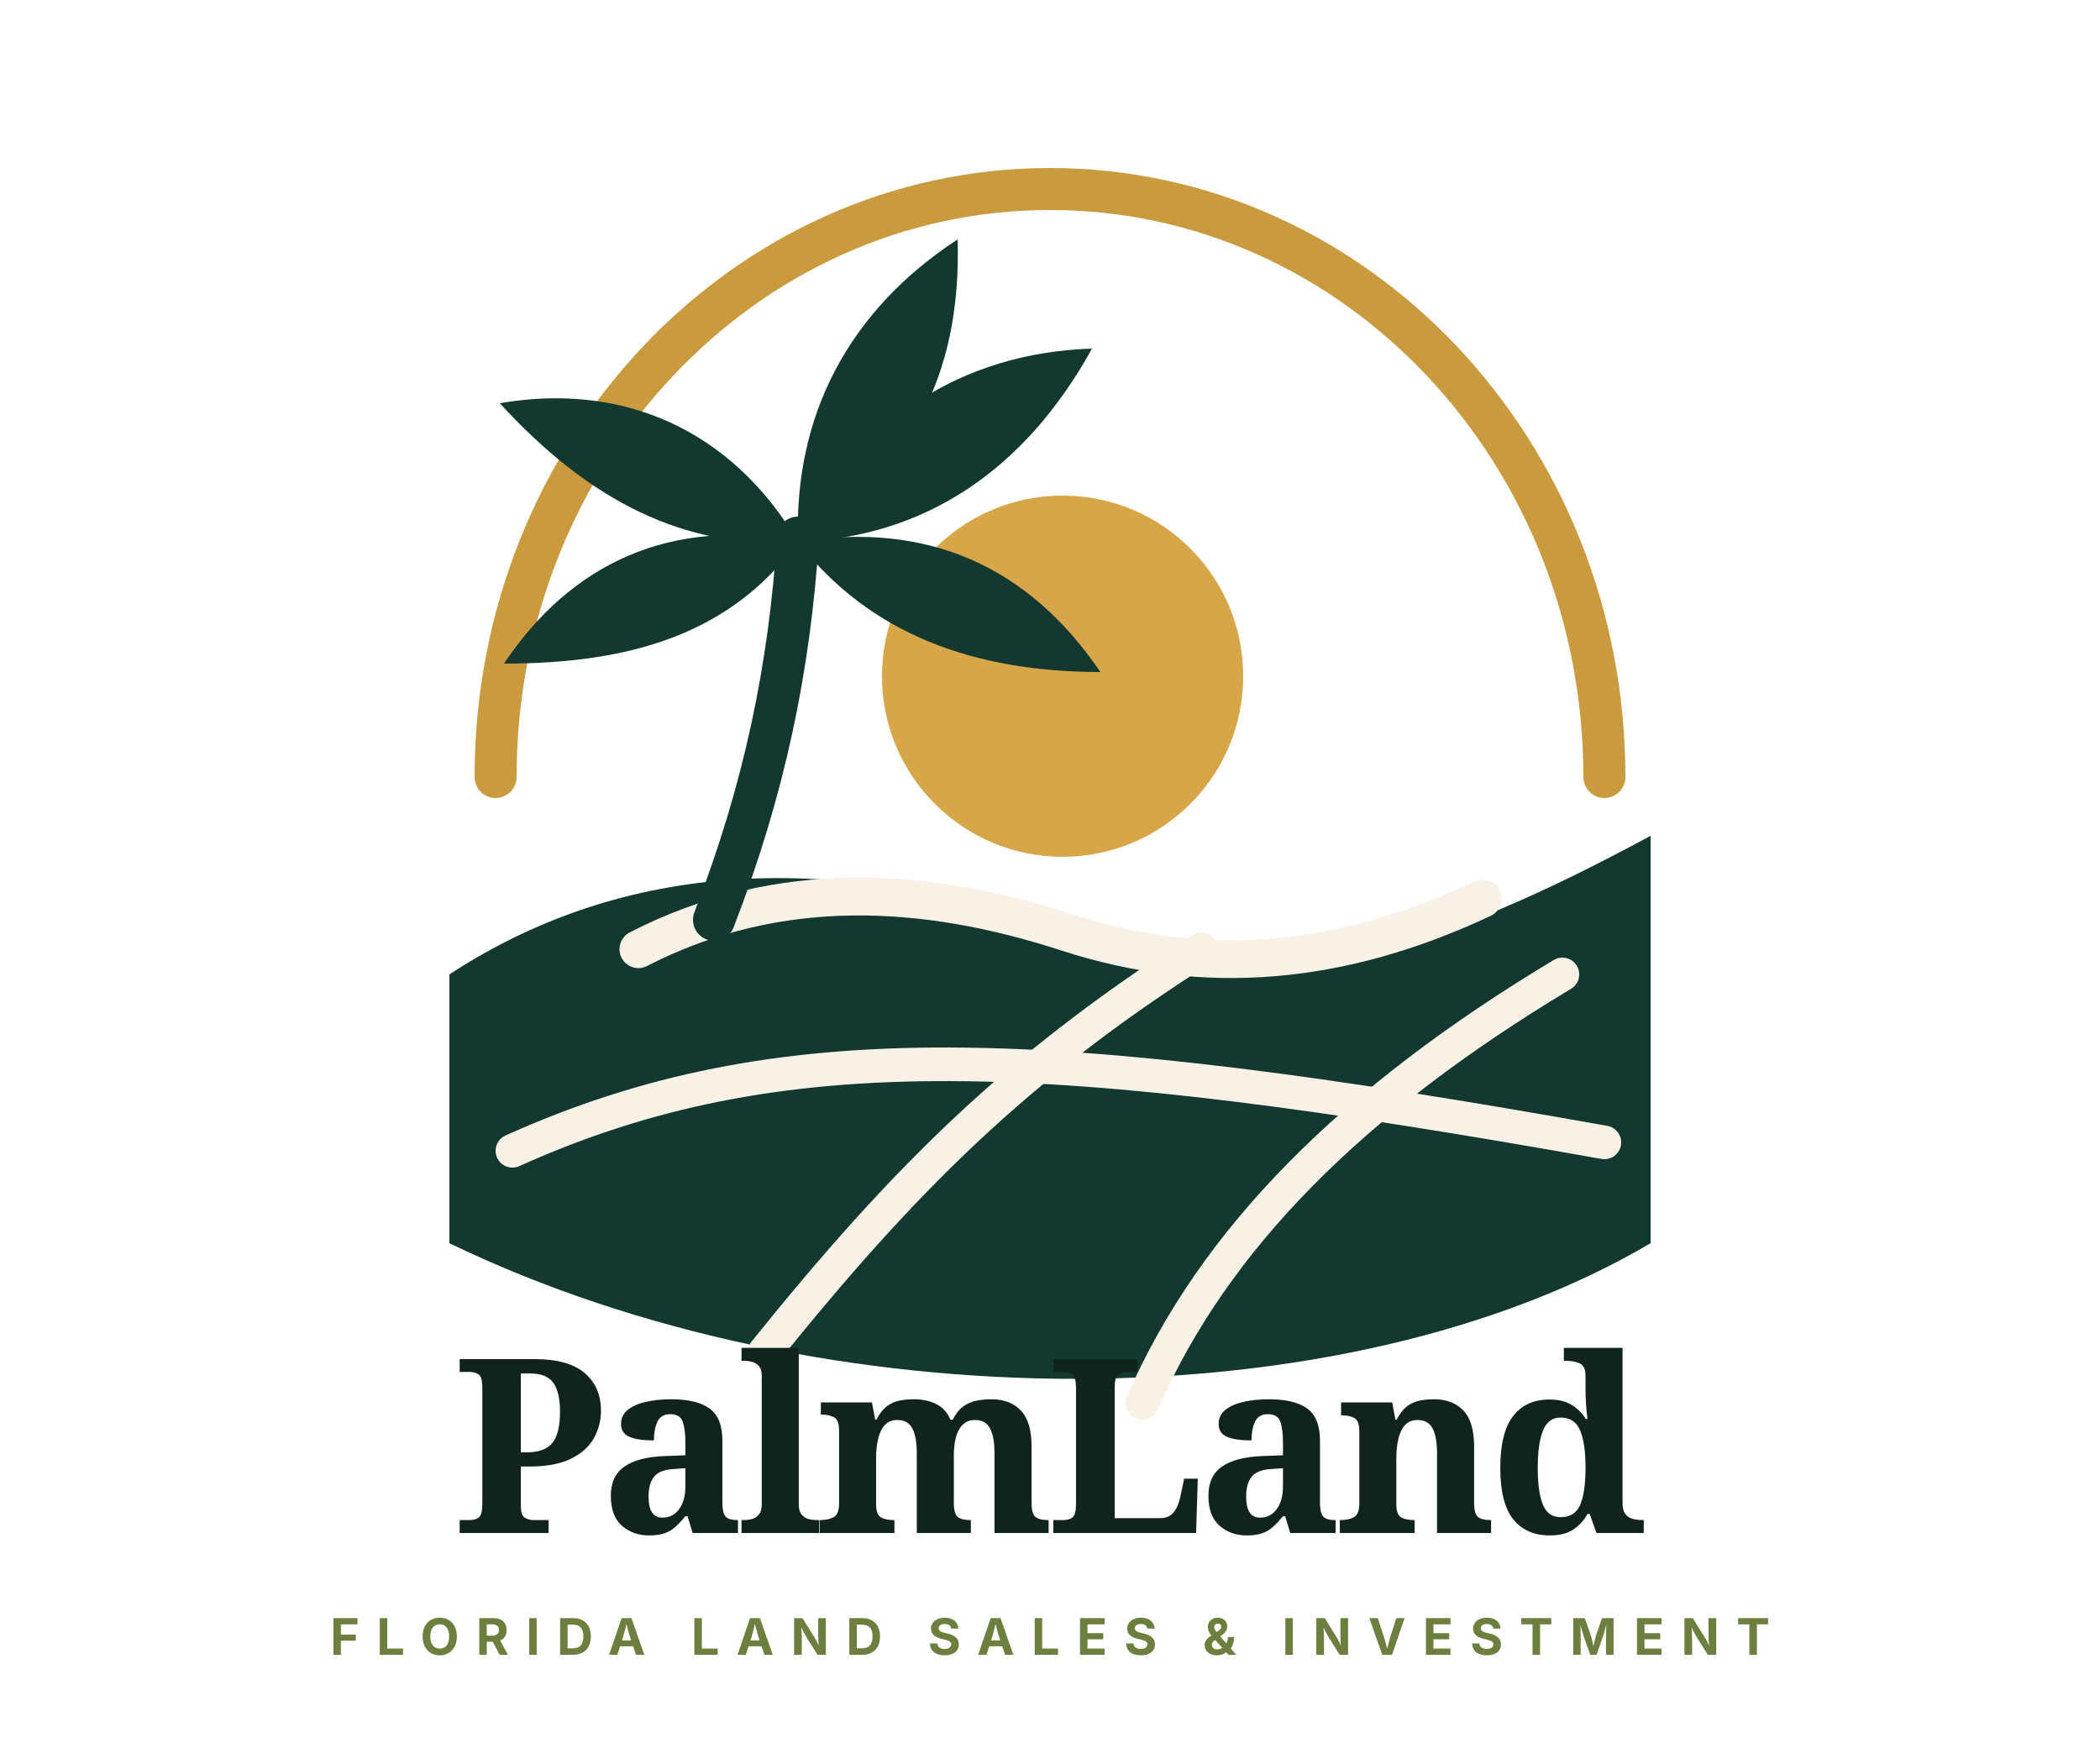
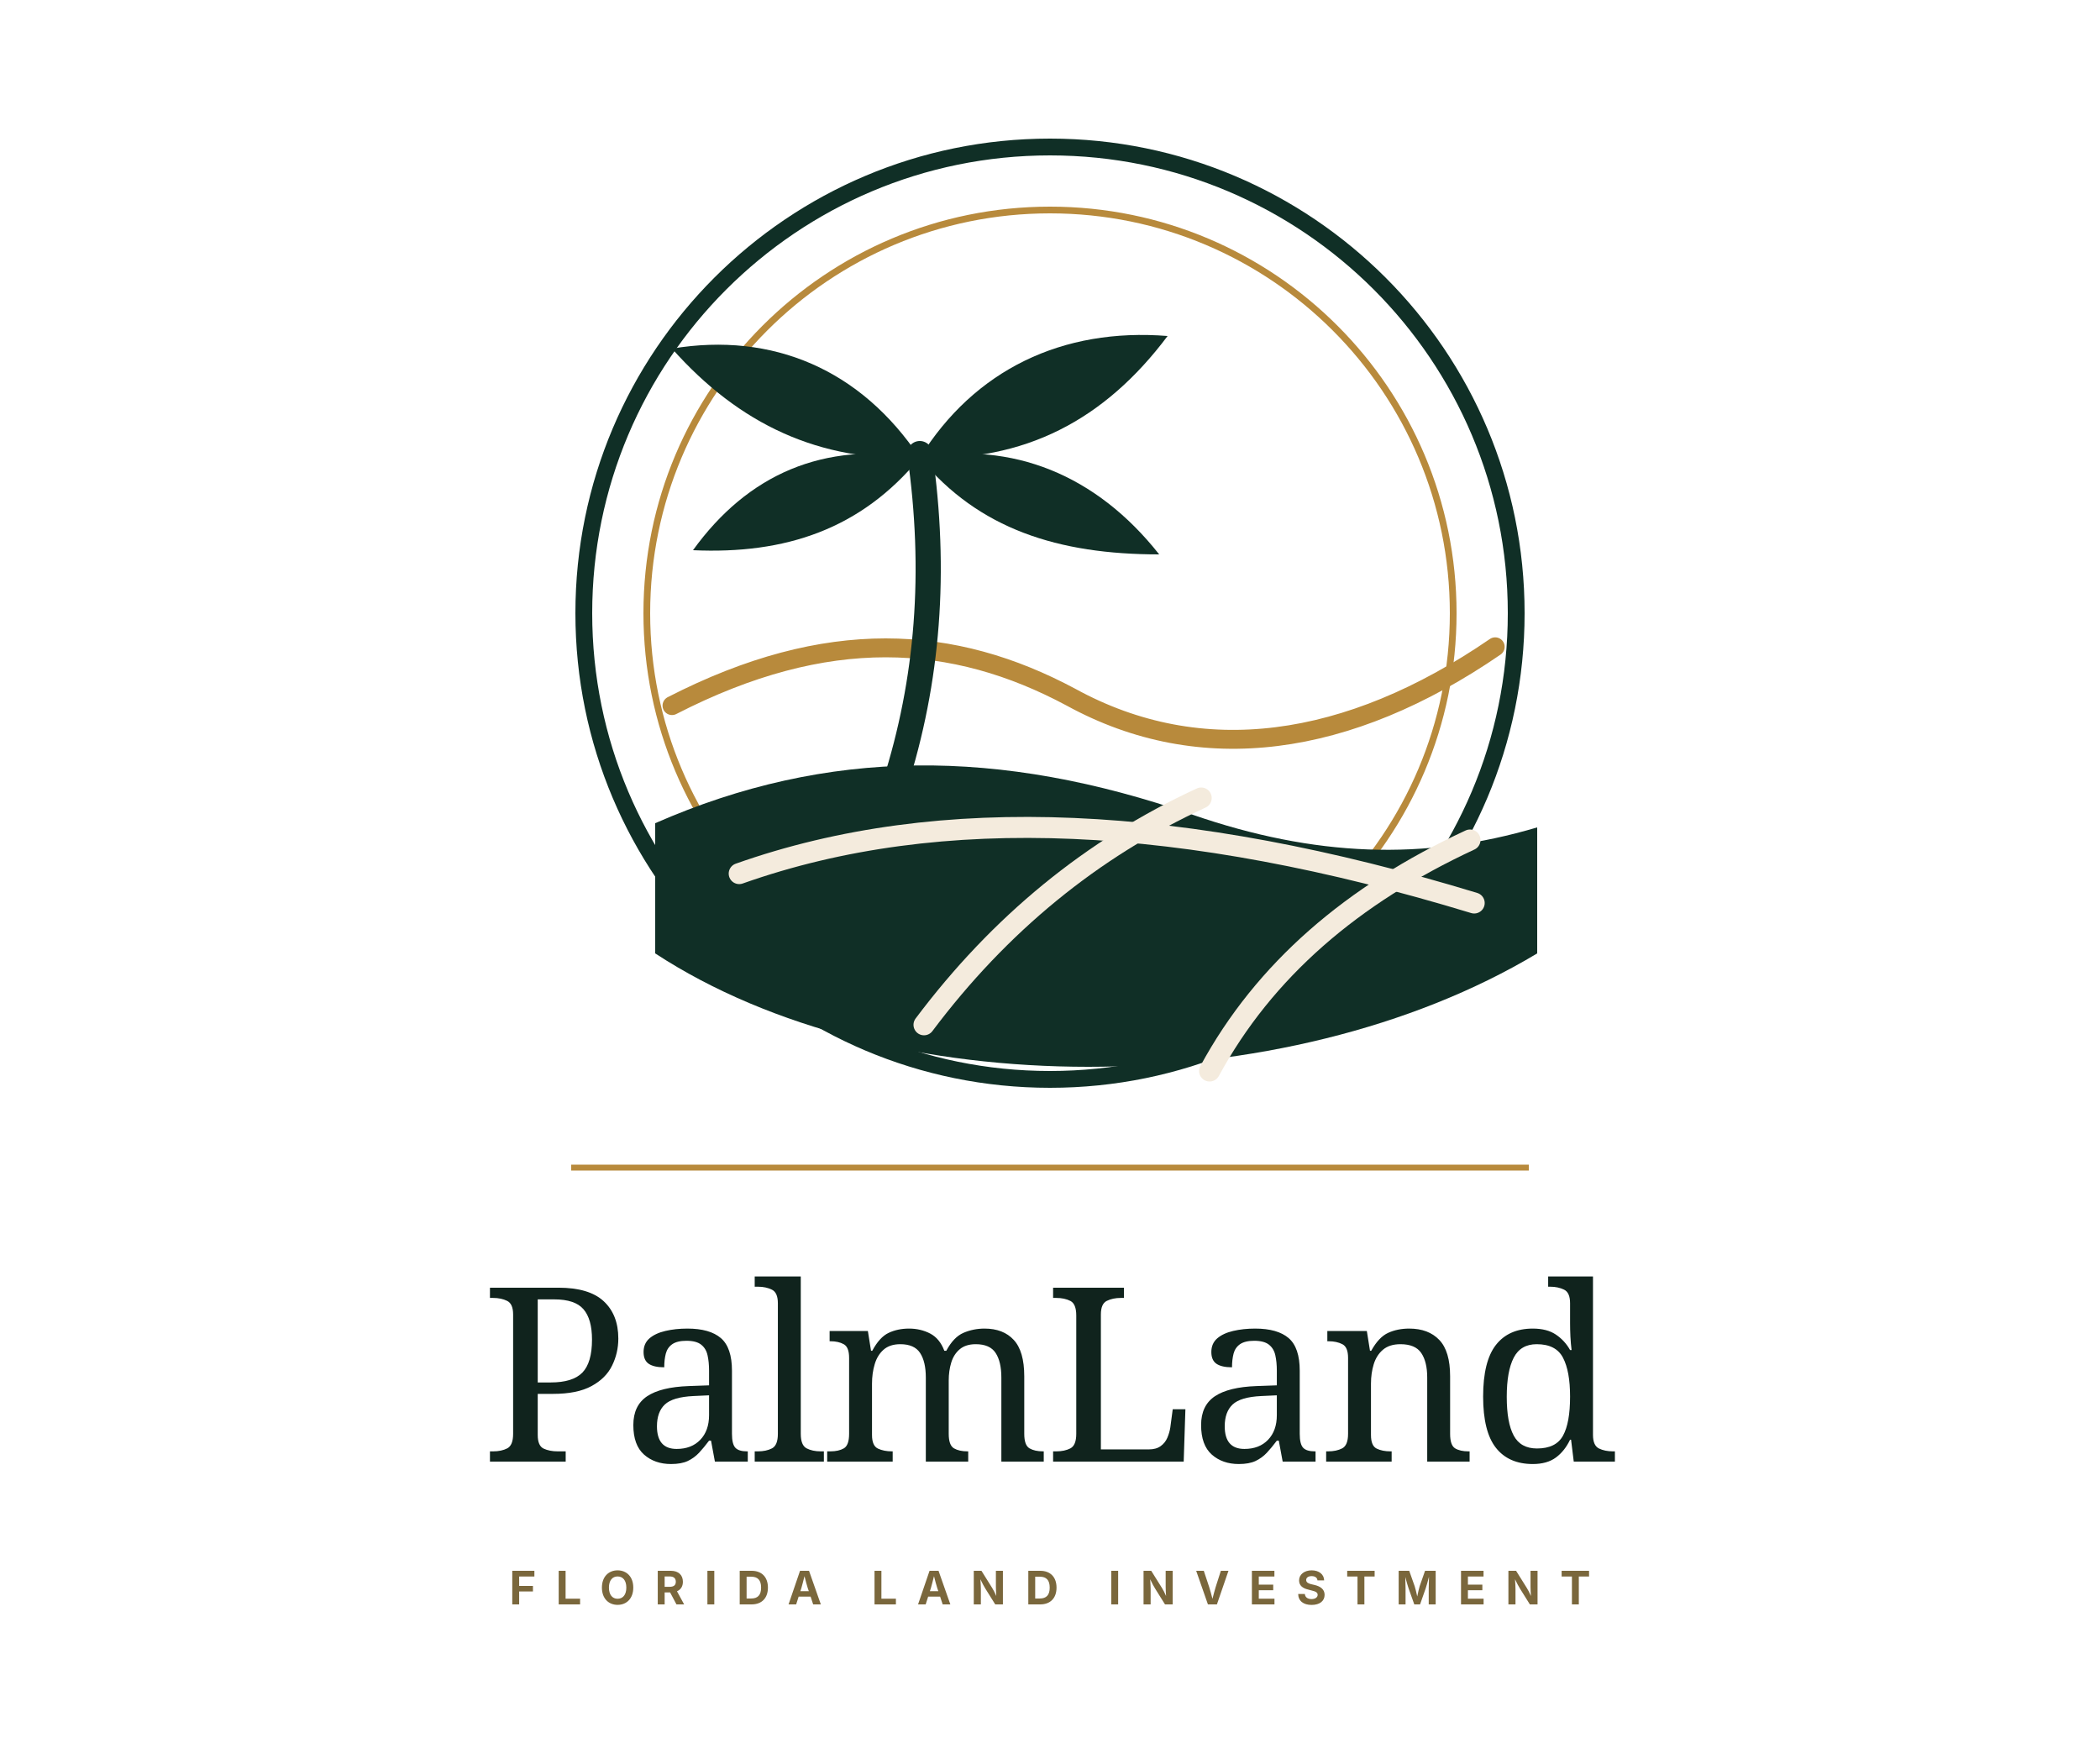
<svg xmlns="http://www.w3.org/2000/svg" width="500" height="420" viewBox="0 0 500 420" fill="none" role="img" aria-labelledby="title desc">
-   <path d="M118 185C118 107.68 177.1 45 250 45C322.9 45 382 107.68 382 185" stroke="#C99B3E" stroke-width="10" stroke-linecap="round" />
-   <circle cx="253" cy="161" r="43" fill="#D7A648" />
-   <path d="M107 232C151.58 202.84 202.89 203.79 254 222C303.53 239.65 342.12 226.42 393 199V296C320.45 338.8 196.63 339.32 107 296V232Z" fill="#12382F" />
-   <path d="M152 226C185.52 208.74 220.7 211.18 254 222C286.92 232.7 319.24 229.83 353 214" stroke="#F8F1E5" stroke-width="9" stroke-linecap="round" />
-   <path d="M122 274C185.62 245.38 249.38 248.37 382 272" stroke="#F8F1E5" stroke-width="8" stroke-linecap="round" />
-   <path d="M182 322C215 281 242 254 286 226" stroke="#F8F1E5" stroke-width="8" stroke-linecap="round" />
-   <path d="M272 334C289 295 322 262 372 232" stroke="#F8F1E5" stroke-width="8" stroke-linecap="round" />
-   <path d="M170 219C182 188 188 159 190 128" stroke="#12382F" stroke-width="10" stroke-linecap="round" />
-   <path d="M190 129C160 123 136 134 120 158C150 158 174 151 190 129Z" fill="#12382F" />
-   <path d="M190 129C174 102 148 91 119 96C140 119 163 131 190 129Z" fill="#12382F" />
-   <path d="M190 129C204 100 229 84 260 83C244 112 220 128 190 129Z" fill="#12382F" />
-   <path d="M190 129C221 124 245 135 262 160C232 160 207 151 190 129Z" fill="#12382F" />
-   <path d="M190 129C189 99 202 74 228 57C229 90 216 113 190 129Z" fill="#12382F" />
-   <text x="250" y="365" text-anchor="middle" fill="#10231D" font-family="Playfair Display, Georgia, serif" font-size="58" font-weight="600" letter-spacing="-2">PalmLand</text>
-   <text x="250" y="394" text-anchor="middle" fill="#6C7F3F" font-family="Inter, Arial, sans-serif" font-size="12" font-weight="700" letter-spacing="4">FLORIDA LAND SALES &amp; INVESTMENT</text>
+   <circle cx="250" cy="146" r="111" stroke="#102F26" stroke-width="4" />
+   <circle cx="250" cy="146" r="96" stroke="#B88A3C" stroke-width="1.6" />
+   <path d="M160 168C197 149 227 151 255 166C286 183 321 178 356 154" stroke="#B88A3C" stroke-width="4.5" stroke-linecap="round" />
+   <path d="M156 196C197 178 238 178 284 194C313 204 339 205 366 197V227C306 263 211 263 156 227V196Z" fill="#102F26" />
+   <path d="M176 208C224 191 282 194 351 215" stroke="#F4EBDD" stroke-width="5" stroke-linecap="round" />
+   <path d="M220 244C238 220 260 202 286 190" stroke="#F4EBDD" stroke-width="5" stroke-linecap="round" />
+   <path d="M288 255C301 231 322 213 350 200" stroke="#F4EBDD" stroke-width="5" stroke-linecap="round" />
+   <path d="M213 187C221 162 223 136 219 108" stroke="#102F26" stroke-width="6" stroke-linecap="round" />
+   <path d="M219 109C196 105 178 113 165 131C187 132 205 126 219 109Z" fill="#102F26" />
+   <path d="M219 109C205 88 184 79 160 83C176 101 195 110 219 109Z" fill="#102F26" />
+   <path d="M219 109C232 88 253 78 278 80C263 100 244 110 219 109Z" fill="#102F26" />
+   <path d="M219 109C241 105 261 113 276 132C252 132 233 126 219 109Z" fill="#102F26" />
+   <path d="M136 278H364" stroke="#B88A3C" stroke-width="1.4" />
+   <text x="250" y="348" text-anchor="middle" fill="#10231D" font-family="Playfair Display, Georgia, serif" font-size="58" font-weight="500" letter-spacing="-1.6">PalmLand</text>
+   <text x="250" y="382" text-anchor="middle" fill="#7A673C" font-family="Inter, Arial, sans-serif" font-size="11" font-weight="700" letter-spacing="4.6">FLORIDA LAND INVESTMENT</text>
</svg>
